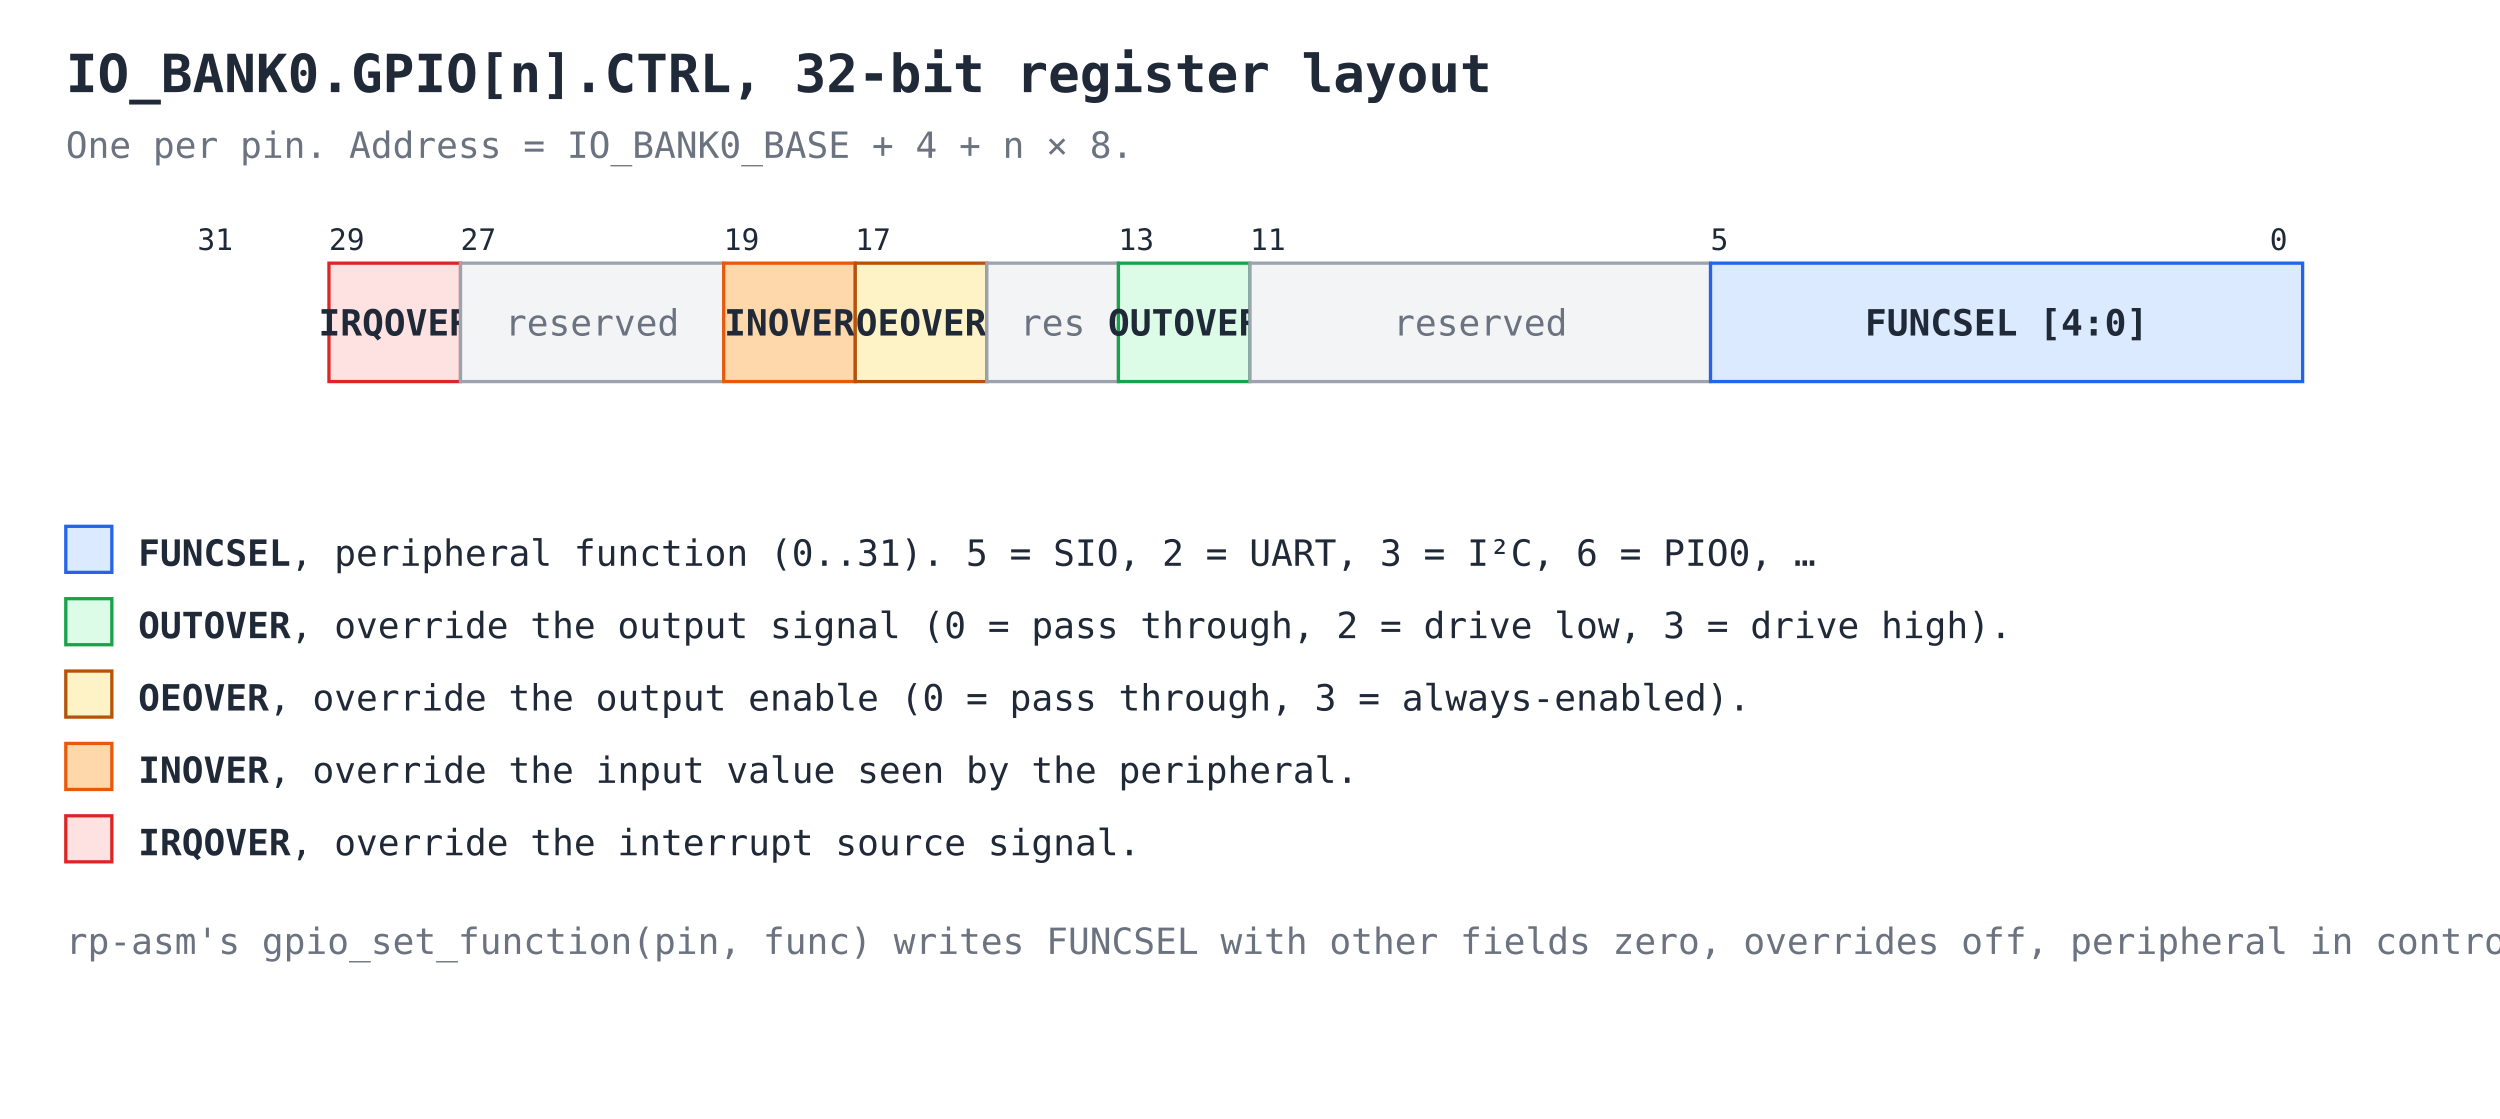
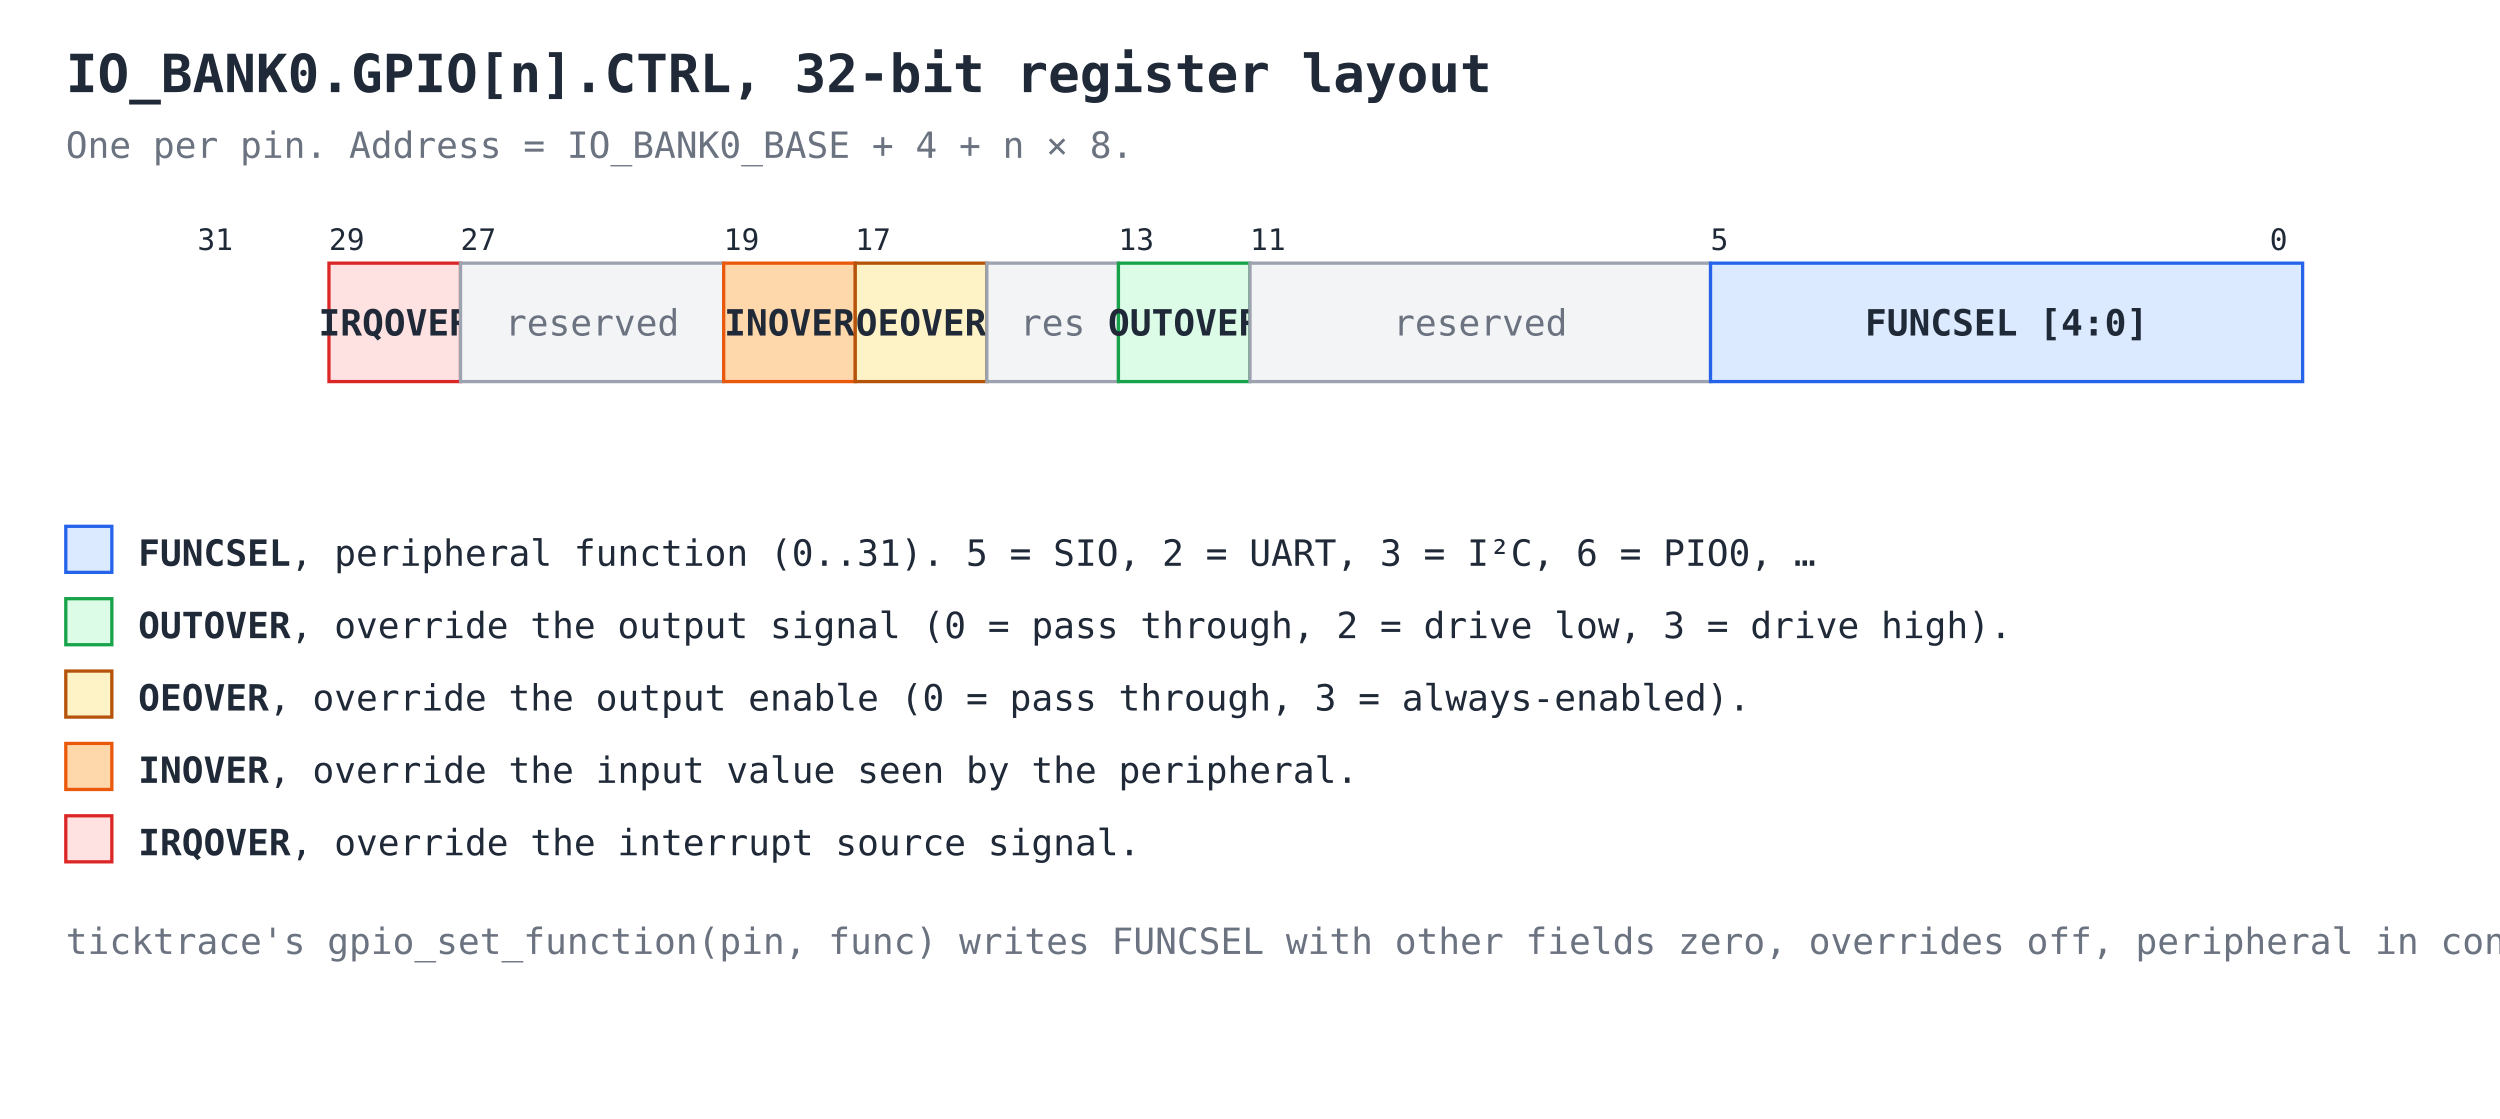
<svg xmlns="http://www.w3.org/2000/svg" viewBox="0 0 760 340" font-family="ui-monospace, Menlo, Monaco, monospace" font-size="12">
  <style>
    /* Light theme defaults: text falls back to near-black. */
    text { fill: #1f2937; }

.title { font-size: 16px; font-weight: bold; }
    .note  { font-size: 11px; fill: #6b7280; }
    .lab   { font-size: 11px; }
    .lab-b { font-size: 11px; font-weight: bold; }
    .b-num { font-size: 9px; fill: #6b7280; }
    .reserved { fill: #f3f4f6; stroke: #9ca3af; }
    .funcsel { fill: #dbeafe; stroke: #2563eb; }
    .out     { fill: #dcfce7; stroke: #16a34a; }
    .oe      { fill: #fef3c7; stroke: #b45309; }
    .in      { fill: #fed7aa; stroke: #ea580c; }
    .irq     { fill: #fee2e2; stroke: #dc2626; }

    @media (prefers-color-scheme: dark) {
      text { fill: #e5e7eb; }
      .note { fill: #9ca3af; }
      .b-num { fill: #9ca3af; }
      .reserved { fill: #1f2937; }
      .funcsel { fill: #1e3a8a; }
      .out { fill: #14532d; }
      .oe { fill: #78350f; }
      .in { fill: #7c2d12; }
      .irq { fill: #7f1d1d; }
    }
  </style>
  <text x="20" y="28" class="title">IO_BANK0.GPIO[n].CTRL, 32-bit register layout</text>
  <text x="20" y="48" class="note">One per pin. Address = IO_BANK0_BASE + 4 + n × 8.</text>
  <g transform="translate(60,80)">
    <g class="b-num">
      <text x="0" y="-4">31</text>
      <text x="40" y="-4">29</text>
      <text x="80" y="-4">27</text>
      <text x="160" y="-4">19</text>
      <text x="200" y="-4">17</text>
      <text x="280" y="-4">13</text>
      <text x="320" y="-4">11</text>
      <text x="460" y="-4">5</text>
      <text x="630" y="-4">0</text>
    </g>
    <rect x="40" y="0" width="40" height="36" class="irq" />
    <text x="60" y="22" text-anchor="middle" class="lab-b">IRQOVER</text>
    <rect x="80" y="0" width="80" height="36" class="reserved" />
    <text x="120" y="22" text-anchor="middle" class="note">reserved</text>
    <rect x="160" y="0" width="40" height="36" class="in" />
    <text x="180" y="22" text-anchor="middle" class="lab-b">INOVER</text>
    <rect x="200" y="0" width="40" height="36" class="oe" />
    <text x="220" y="22" text-anchor="middle" class="lab-b">OEOVER</text>
    <rect x="240" y="0" width="40" height="36" class="reserved" />
    <text x="260" y="22" text-anchor="middle" class="note">res</text>
    <rect x="280" y="0" width="40" height="36" class="out" />
    <text x="300" y="22" text-anchor="middle" class="lab-b">OUTOVER</text>
    <rect x="320" y="0" width="140" height="36" class="reserved" />
    <text x="390" y="22" text-anchor="middle" class="note">reserved</text>
    <rect x="460" y="0" width="180" height="36" class="funcsel" />
    <text x="550" y="22" text-anchor="middle" class="lab-b">FUNCSEL [4:0]</text>
  </g>
  <g transform="translate(20,160)">
    <rect x="0" y="0" width="14" height="14" class="funcsel" />
    <text x="22" y="12" class="lab">
      <tspan font-weight="bold">FUNCSEL</tspan>, peripheral function (0..31). 5 = SIO, 2 = UART, 3 = I²C, 6 = PIO0, …</text>
    <rect x="0" y="22" width="14" height="14" class="out" />
    <text x="22" y="34" class="lab">
      <tspan font-weight="bold">OUTOVER</tspan>, override the output signal (0 = pass through, 2 = drive low, 3 = drive high).</text>
    <rect x="0" y="44" width="14" height="14" class="oe" />
    <text x="22" y="56" class="lab">
      <tspan font-weight="bold">OEOVER</tspan>, override the output enable (0 = pass through, 3 = always-enabled).</text>
    <rect x="0" y="66" width="14" height="14" class="in" />
    <text x="22" y="78" class="lab">
      <tspan font-weight="bold">INOVER</tspan>, override the input value seen by the peripheral.</text>
    <rect x="0" y="88" width="14" height="14" class="irq" />
    <text x="22" y="100" class="lab">
      <tspan font-weight="bold">IRQOVER</tspan>, override the interrupt source signal.</text>
  </g>
-   <text x="20" y="290" class="note">rp-asm's gpio_set_function(pin, func) writes FUNCSEL with other fields zero, overrides off, peripheral in control.</text>
+   <text x="20" y="290" class="note">ticktrace's gpio_set_function(pin, func) writes FUNCSEL with other fields zero, overrides off, peripheral in control.</text>
</svg>
